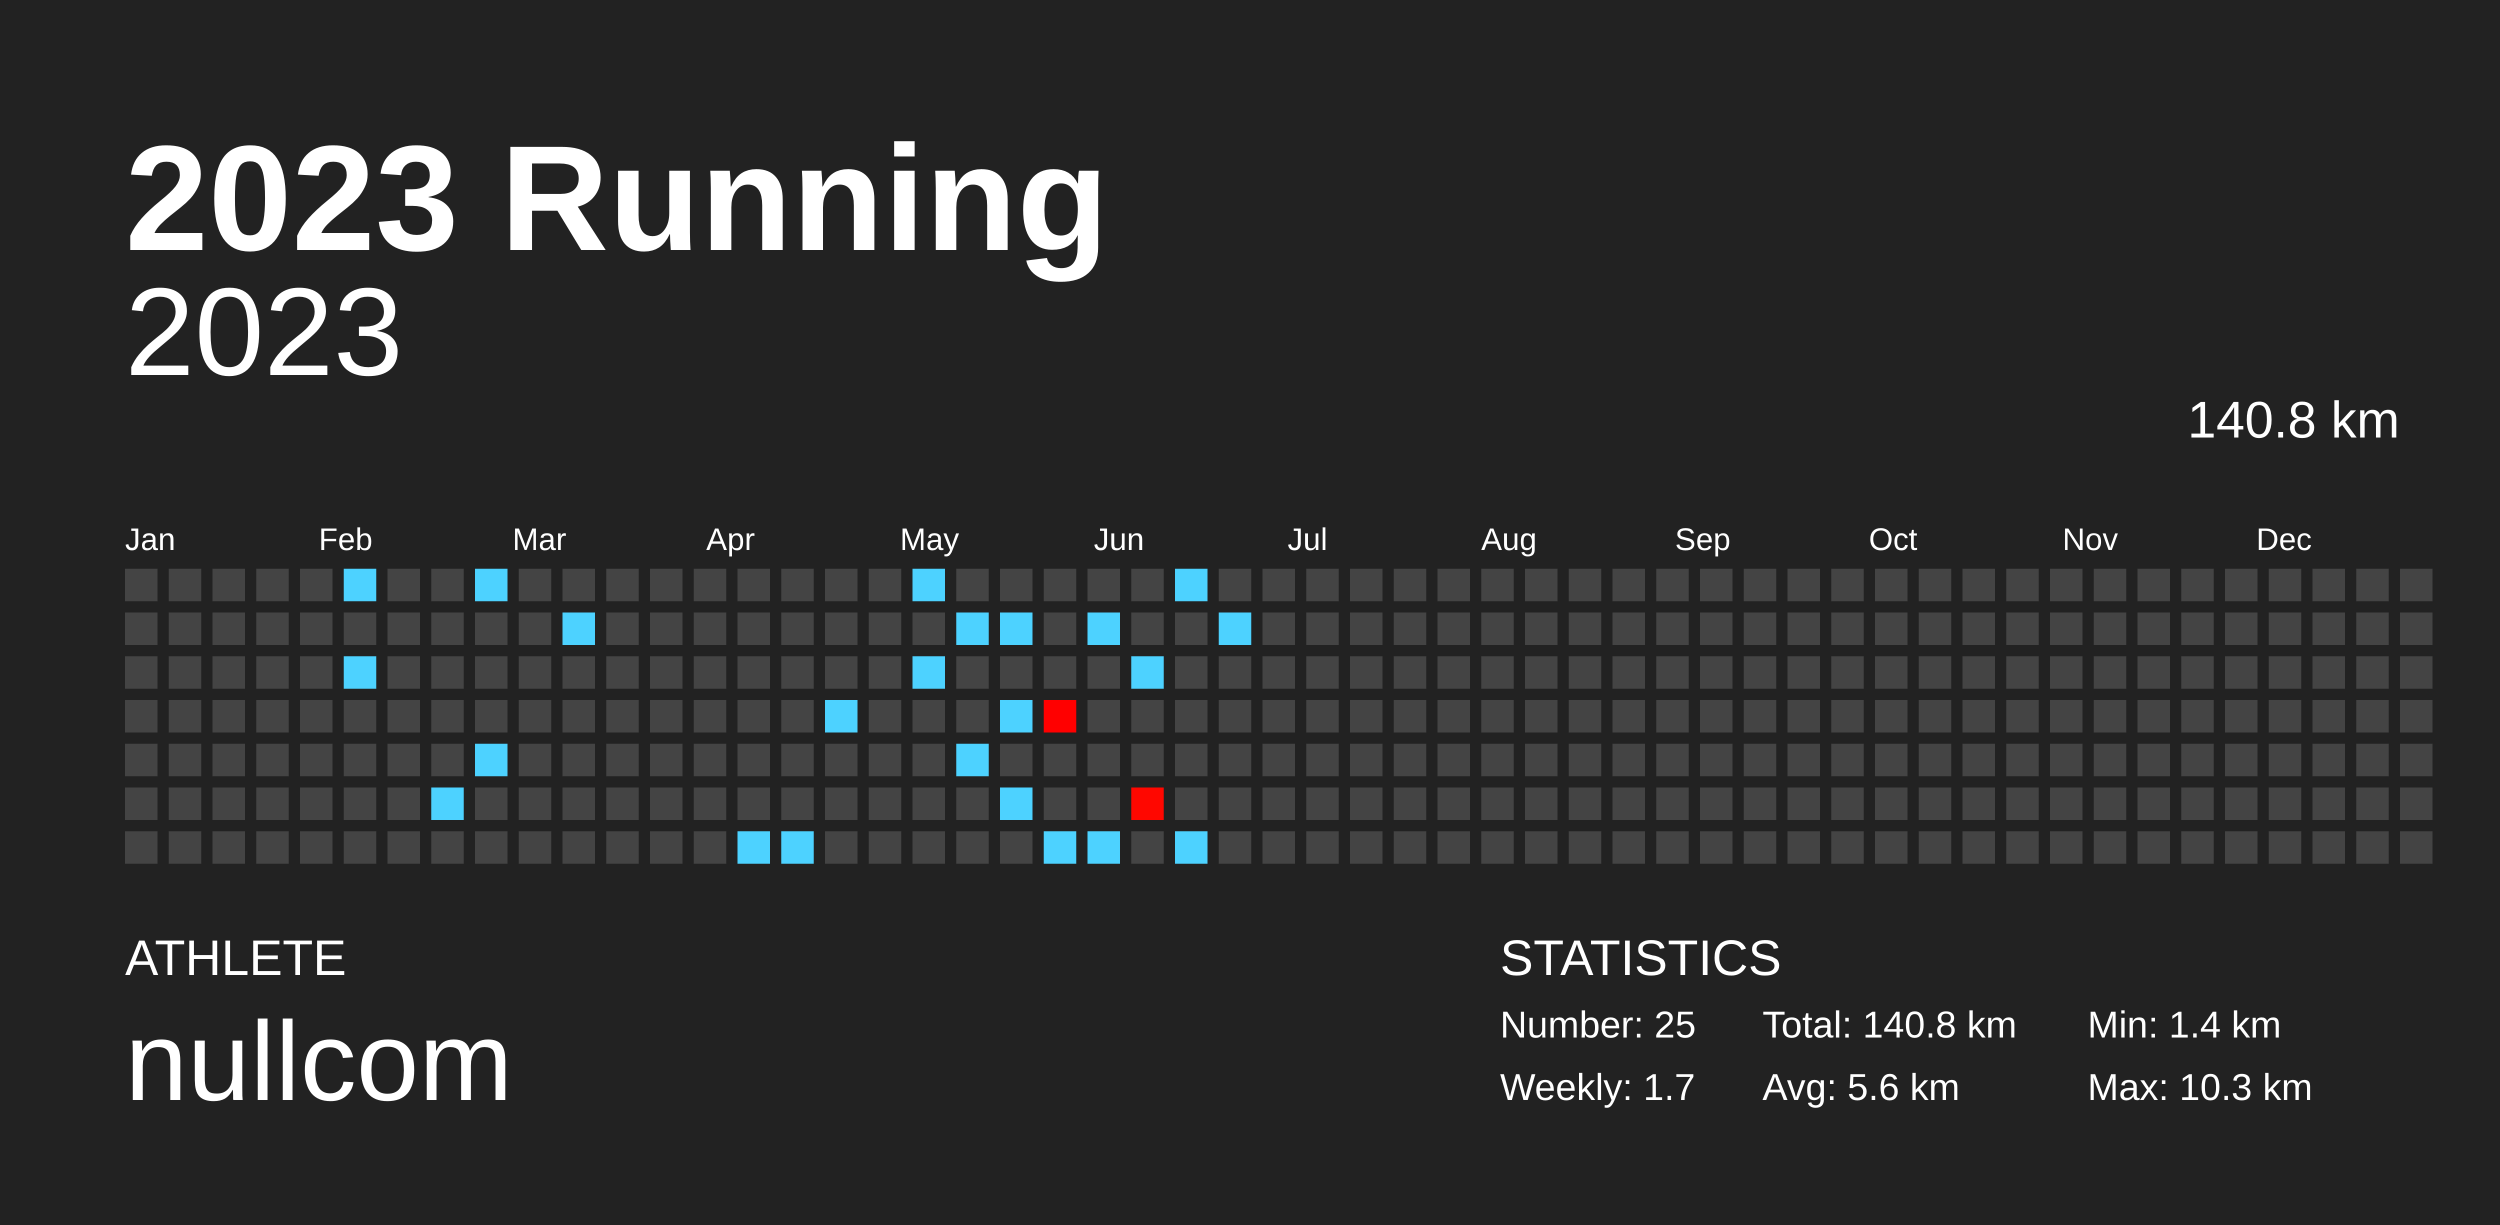
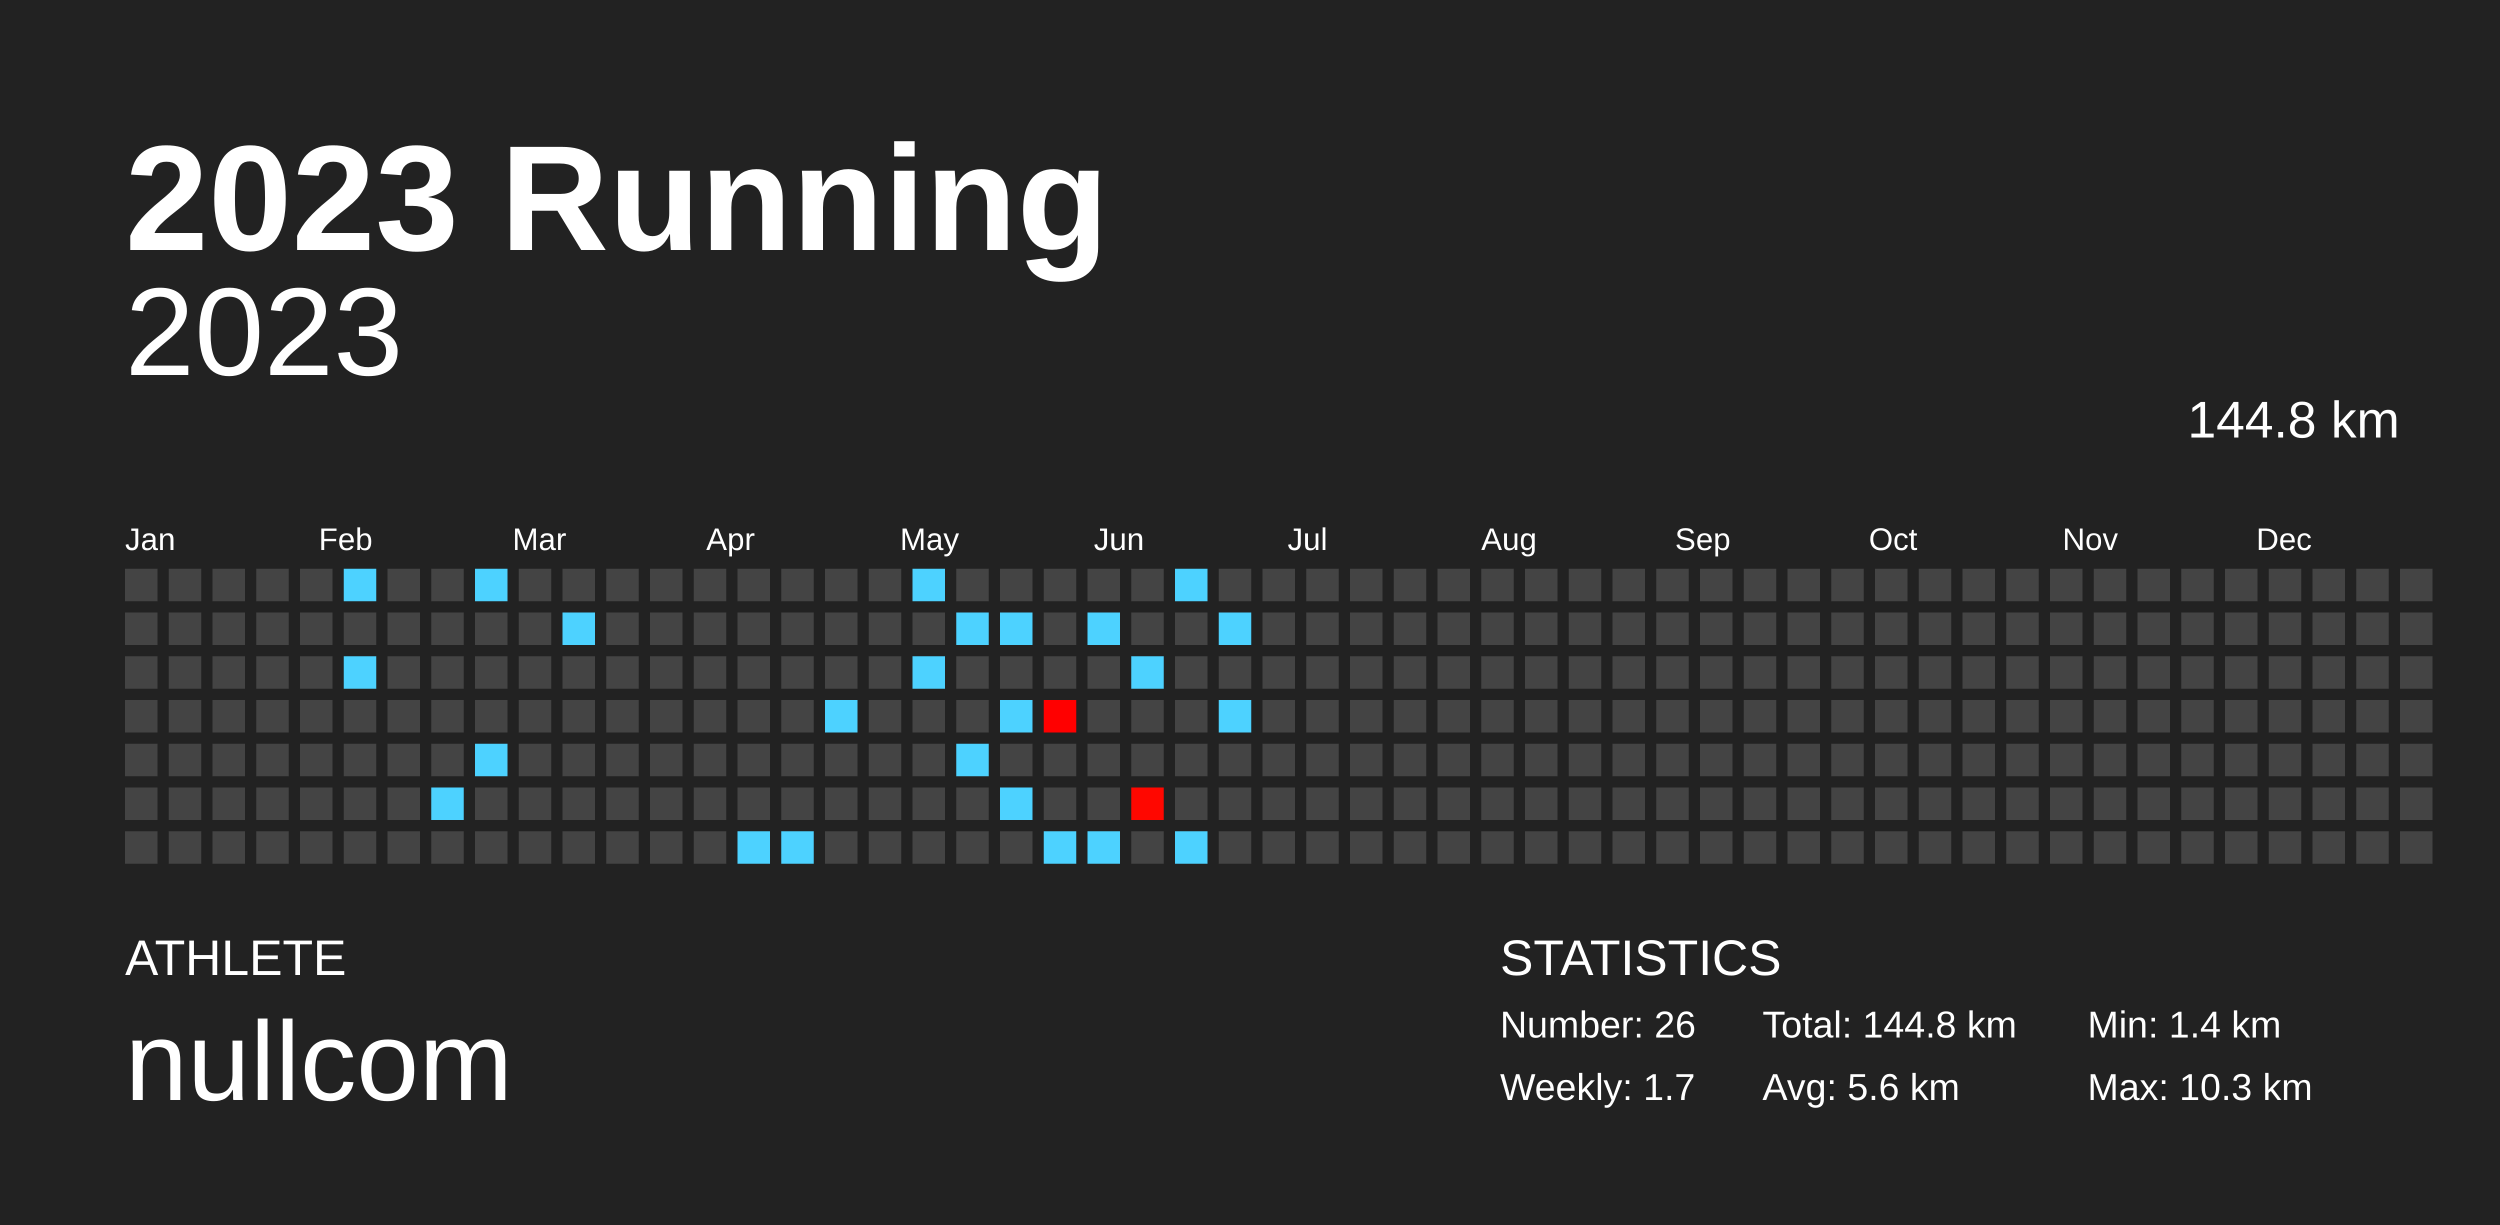
<svg xmlns="http://www.w3.org/2000/svg" baseProfile="full" height="98mm" version="1.1" viewBox="0,0,200,98" width="200mm">
  <defs />
  <rect fill="#222222" height="98" width="200" x="0" y="0" />
  <text fill="#FFFFFF" style="font-size:12px; font-family:Arial; font-weight:bold;" x="10" y="20">2023 Running</text>
  <text fill="#FFFFFF" style="font-size:4px; font-family:Arial" x="10" y="78">ATHLETE</text>
  <text fill="#FFFFFF" style="font-size:9px; font-family:Arial" x="10" y="88">nullcom</text>
  <text fill="#FFFFFF" style="font-size:4px; font-family:Arial" x="120" y="78">STATISTICS</text>
-   <text fill="#FFFFFF" style="font-size:3px; font-family:Arial" x="120" y="83">Number: 25</text>
+   <text fill="#FFFFFF" style="font-size:3px; font-family:Arial" x="120" y="83">Number: 26</text>
  <text fill="#FFFFFF" style="font-size:3px; font-family:Arial" x="120" y="88">Weekly: 1.7</text>
-   <text fill="#FFFFFF" style="font-size:3px; font-family:Arial" x="141" y="83">Total: 140.8 km</text>
+   <text fill="#FFFFFF" style="font-size:3px; font-family:Arial" x="141" y="83">Total: 144.8 km</text>
  <text fill="#FFFFFF" style="font-size:3px; font-family:Arial" x="141" y="88">Avg: 5.6 km</text>
  <text fill="#FFFFFF" style="font-size:3px; font-family:Arial" x="167" y="83">Min: 1.4 km</text>
  <text fill="#FFFFFF" style="font-size:3px; font-family:Arial" x="167" y="88">Max: 10.3 km</text>
  <text alignment-baseline="hanging" fill="#FFFFFF" style="font-size:10.0px; font-family:Arial;" x="10" y="30">2023</text>
-   <text alignment-baseline="hanging" fill="#FFFFFF" style="font-size:4.125px; font-family:Arial;" x="175" y="35">140.8 km</text>
+   <text alignment-baseline="hanging" fill="#FFFFFF" style="font-size:4.125px; font-family:Arial;" x="175" y="35">144.8 km</text>
  <text fill="#FFFFFF" style="font-size:2.5px; font-family:Arial" x="10.0" y="44">Jan</text>
  <text fill="#FFFFFF" style="font-size:2.5px; font-family:Arial" x="25.5" y="44">Feb</text>
  <text fill="#FFFFFF" style="font-size:2.5px; font-family:Arial" x="41.0" y="44">Mar</text>
  <text fill="#FFFFFF" style="font-size:2.5px; font-family:Arial" x="56.5" y="44">Apr</text>
  <text fill="#FFFFFF" style="font-size:2.5px; font-family:Arial" x="72.0" y="44">May</text>
  <text fill="#FFFFFF" style="font-size:2.5px; font-family:Arial" x="87.5" y="44">Jun</text>
  <text fill="#FFFFFF" style="font-size:2.5px; font-family:Arial" x="103.0" y="44">Jul</text>
  <text fill="#FFFFFF" style="font-size:2.5px; font-family:Arial" x="118.5" y="44">Aug</text>
  <text fill="#FFFFFF" style="font-size:2.5px; font-family:Arial" x="134.0" y="44">Sep</text>
  <text fill="#FFFFFF" style="font-size:2.5px; font-family:Arial" x="149.5" y="44">Oct</text>
  <text fill="#FFFFFF" style="font-size:2.5px; font-family:Arial" x="165.0" y="44">Nov</text>
  <text fill="#FFFFFF" style="font-size:2.5px; font-family:Arial" x="180.5" y="44">Dec</text>
  <rect fill="#444444" height="2.6" width="2.6" x="10.0" y="45.5" />
  <rect fill="#444444" height="2.6" width="2.6" x="10.0" y="49.0" />
  <rect fill="#444444" height="2.6" width="2.6" x="10.0" y="52.5" />
  <rect fill="#444444" height="2.6" width="2.6" x="10.0" y="56.0" />
  <rect fill="#444444" height="2.6" width="2.6" x="10.0" y="59.5" />
  <rect fill="#444444" height="2.6" width="2.6" x="10.0" y="63.0" />
  <rect fill="#444444" height="2.6" width="2.6" x="10.0" y="66.5" />
  <rect fill="#444444" height="2.6" width="2.6" x="13.5" y="45.5" />
  <rect fill="#444444" height="2.6" width="2.6" x="13.5" y="49.0" />
  <rect fill="#444444" height="2.6" width="2.6" x="13.5" y="52.5" />
  <rect fill="#444444" height="2.6" width="2.6" x="13.5" y="56.0" />
  <rect fill="#444444" height="2.6" width="2.6" x="13.5" y="59.5" />
  <rect fill="#444444" height="2.6" width="2.6" x="13.5" y="63.0" />
  <rect fill="#444444" height="2.6" width="2.6" x="13.5" y="66.5" />
  <rect fill="#444444" height="2.6" width="2.6" x="17.0" y="45.5" />
  <rect fill="#444444" height="2.6" width="2.6" x="17.0" y="49.0" />
  <rect fill="#444444" height="2.6" width="2.6" x="17.0" y="52.5" />
  <rect fill="#444444" height="2.6" width="2.6" x="17.0" y="56.0" />
  <rect fill="#444444" height="2.6" width="2.6" x="17.0" y="59.5" />
  <rect fill="#444444" height="2.6" width="2.6" x="17.0" y="63.0" />
  <rect fill="#444444" height="2.6" width="2.6" x="17.0" y="66.5" />
  <rect fill="#444444" height="2.6" width="2.6" x="20.5" y="45.5" />
  <rect fill="#444444" height="2.6" width="2.6" x="20.5" y="49.0" />
  <rect fill="#444444" height="2.6" width="2.6" x="20.5" y="52.5" />
  <rect fill="#444444" height="2.6" width="2.6" x="20.5" y="56.0" />
  <rect fill="#444444" height="2.6" width="2.6" x="20.5" y="59.5" />
  <rect fill="#444444" height="2.6" width="2.6" x="20.5" y="63.0" />
  <rect fill="#444444" height="2.6" width="2.6" x="20.5" y="66.5" />
  <rect fill="#444444" height="2.6" width="2.6" x="24.0" y="45.5" />
  <rect fill="#444444" height="2.6" width="2.6" x="24.0" y="49.0" />
  <rect fill="#444444" height="2.6" width="2.6" x="24.0" y="52.5" />
  <rect fill="#444444" height="2.6" width="2.6" x="24.0" y="56.0" />
  <rect fill="#444444" height="2.6" width="2.6" x="24.0" y="59.5" />
  <rect fill="#444444" height="2.6" width="2.6" x="24.0" y="63.0" />
  <rect fill="#444444" height="2.6" width="2.6" x="24.0" y="66.5" />
  <rect fill="#4dd2ff" height="2.6" width="2.6" x="27.5" y="45.5" />
  <rect fill="#444444" height="2.6" width="2.6" x="27.5" y="49.0" />
  <rect fill="#4dd2ff" height="2.6" width="2.6" x="27.5" y="52.5" />
  <rect fill="#444444" height="2.6" width="2.6" x="27.5" y="56.0" />
  <rect fill="#444444" height="2.6" width="2.6" x="27.5" y="59.5" />
  <rect fill="#444444" height="2.6" width="2.6" x="27.5" y="63.0" />
  <rect fill="#444444" height="2.6" width="2.6" x="27.5" y="66.5" />
  <rect fill="#444444" height="2.6" width="2.6" x="31.0" y="45.5" />
  <rect fill="#444444" height="2.6" width="2.6" x="31.0" y="49.0" />
  <rect fill="#444444" height="2.6" width="2.6" x="31.0" y="52.5" />
  <rect fill="#444444" height="2.6" width="2.6" x="31.0" y="56.0" />
  <rect fill="#444444" height="2.6" width="2.6" x="31.0" y="59.5" />
  <rect fill="#444444" height="2.6" width="2.6" x="31.0" y="63.0" />
  <rect fill="#444444" height="2.6" width="2.6" x="31.0" y="66.5" />
  <rect fill="#444444" height="2.6" width="2.6" x="34.5" y="45.5" />
  <rect fill="#444444" height="2.6" width="2.6" x="34.5" y="49.0" />
  <rect fill="#444444" height="2.6" width="2.6" x="34.5" y="52.5" />
  <rect fill="#444444" height="2.6" width="2.6" x="34.5" y="56.0" />
  <rect fill="#444444" height="2.6" width="2.6" x="34.5" y="59.5" />
  <rect fill="#4dd2ff" height="2.6" width="2.6" x="34.5" y="63.0" />
  <rect fill="#444444" height="2.6" width="2.6" x="34.5" y="66.5" />
  <rect fill="#4dd2ff" height="2.6" width="2.6" x="38.0" y="45.5" />
  <rect fill="#444444" height="2.6" width="2.6" x="38.0" y="49.0" />
  <rect fill="#444444" height="2.6" width="2.6" x="38.0" y="52.5" />
  <rect fill="#444444" height="2.6" width="2.6" x="38.0" y="56.0" />
  <rect fill="#4dd2ff" height="2.6" width="2.6" x="38.0" y="59.5" />
  <rect fill="#444444" height="2.6" width="2.6" x="38.0" y="63.0" />
  <rect fill="#444444" height="2.6" width="2.6" x="38.0" y="66.5" />
  <rect fill="#444444" height="2.6" width="2.6" x="41.5" y="45.5" />
  <rect fill="#444444" height="2.6" width="2.6" x="41.5" y="49.0" />
  <rect fill="#444444" height="2.6" width="2.6" x="41.5" y="52.5" />
  <rect fill="#444444" height="2.6" width="2.6" x="41.5" y="56.0" />
  <rect fill="#444444" height="2.6" width="2.6" x="41.5" y="59.5" />
  <rect fill="#444444" height="2.6" width="2.6" x="41.5" y="63.0" />
  <rect fill="#444444" height="2.6" width="2.6" x="41.5" y="66.5" />
  <rect fill="#444444" height="2.6" width="2.6" x="45.0" y="45.5" />
  <rect fill="#4dd2ff" height="2.6" width="2.6" x="45.0" y="49.0" />
  <rect fill="#444444" height="2.6" width="2.6" x="45.0" y="52.5" />
  <rect fill="#444444" height="2.6" width="2.6" x="45.0" y="56.0" />
  <rect fill="#444444" height="2.6" width="2.6" x="45.0" y="59.5" />
  <rect fill="#444444" height="2.6" width="2.6" x="45.0" y="63.0" />
  <rect fill="#444444" height="2.6" width="2.6" x="45.0" y="66.5" />
  <rect fill="#444444" height="2.6" width="2.6" x="48.5" y="45.5" />
  <rect fill="#444444" height="2.6" width="2.6" x="48.5" y="49.0" />
  <rect fill="#444444" height="2.6" width="2.6" x="48.5" y="52.5" />
  <rect fill="#444444" height="2.6" width="2.6" x="48.5" y="56.0" />
  <rect fill="#444444" height="2.6" width="2.6" x="48.5" y="59.5" />
  <rect fill="#444444" height="2.6" width="2.6" x="48.5" y="63.0" />
  <rect fill="#444444" height="2.6" width="2.6" x="48.5" y="66.5" />
  <rect fill="#444444" height="2.6" width="2.6" x="52.0" y="45.5" />
  <rect fill="#444444" height="2.6" width="2.6" x="52.0" y="49.0" />
  <rect fill="#444444" height="2.6" width="2.6" x="52.0" y="52.5" />
  <rect fill="#444444" height="2.6" width="2.6" x="52.0" y="56.0" />
  <rect fill="#444444" height="2.6" width="2.6" x="52.0" y="59.5" />
  <rect fill="#444444" height="2.6" width="2.6" x="52.0" y="63.0" />
  <rect fill="#444444" height="2.6" width="2.6" x="52.0" y="66.5" />
  <rect fill="#444444" height="2.6" width="2.6" x="55.5" y="45.5" />
  <rect fill="#444444" height="2.6" width="2.6" x="55.5" y="49.0" />
  <rect fill="#444444" height="2.6" width="2.6" x="55.5" y="52.5" />
  <rect fill="#444444" height="2.6" width="2.6" x="55.5" y="56.0" />
  <rect fill="#444444" height="2.6" width="2.6" x="55.5" y="59.5" />
  <rect fill="#444444" height="2.6" width="2.6" x="55.5" y="63.0" />
  <rect fill="#444444" height="2.6" width="2.6" x="55.5" y="66.5" />
  <rect fill="#444444" height="2.6" width="2.6" x="59.0" y="45.5" />
  <rect fill="#444444" height="2.6" width="2.6" x="59.0" y="49.0" />
  <rect fill="#444444" height="2.6" width="2.6" x="59.0" y="52.5" />
  <rect fill="#444444" height="2.6" width="2.6" x="59.0" y="56.0" />
  <rect fill="#444444" height="2.6" width="2.6" x="59.0" y="59.5" />
  <rect fill="#444444" height="2.6" width="2.6" x="59.0" y="63.0" />
  <rect fill="#4dd2ff" height="2.6" width="2.6" x="59.0" y="66.5" />
  <rect fill="#444444" height="2.6" width="2.6" x="62.5" y="45.5" />
  <rect fill="#444444" height="2.6" width="2.6" x="62.5" y="49.0" />
  <rect fill="#444444" height="2.6" width="2.6" x="62.5" y="52.5" />
  <rect fill="#444444" height="2.6" width="2.6" x="62.5" y="56.0" />
  <rect fill="#444444" height="2.6" width="2.6" x="62.5" y="59.5" />
  <rect fill="#444444" height="2.6" width="2.6" x="62.5" y="63.0" />
  <rect fill="#4dd2ff" height="2.6" width="2.6" x="62.5" y="66.5" />
  <rect fill="#444444" height="2.6" width="2.6" x="66.0" y="45.5" />
  <rect fill="#444444" height="2.6" width="2.6" x="66.0" y="49.0" />
  <rect fill="#444444" height="2.6" width="2.6" x="66.0" y="52.5" />
  <rect fill="#4dd2ff" height="2.6" width="2.6" x="66.0" y="56.0" />
  <rect fill="#444444" height="2.6" width="2.6" x="66.0" y="59.5" />
  <rect fill="#444444" height="2.6" width="2.6" x="66.0" y="63.0" />
  <rect fill="#444444" height="2.6" width="2.6" x="66.0" y="66.5" />
  <rect fill="#444444" height="2.6" width="2.6" x="69.5" y="45.5" />
  <rect fill="#444444" height="2.6" width="2.6" x="69.5" y="49.0" />
  <rect fill="#444444" height="2.6" width="2.6" x="69.5" y="52.5" />
  <rect fill="#444444" height="2.6" width="2.6" x="69.5" y="56.0" />
  <rect fill="#444444" height="2.6" width="2.6" x="69.5" y="59.5" />
  <rect fill="#444444" height="2.6" width="2.6" x="69.5" y="63.0" />
  <rect fill="#444444" height="2.6" width="2.6" x="69.5" y="66.5" />
  <rect fill="#4dd2ff" height="2.6" width="2.6" x="73.0" y="45.5" />
  <rect fill="#444444" height="2.6" width="2.6" x="73.0" y="49.0" />
  <rect fill="#4dd2ff" height="2.6" width="2.6" x="73.0" y="52.5" />
  <rect fill="#444444" height="2.6" width="2.6" x="73.0" y="56.0" />
  <rect fill="#444444" height="2.6" width="2.6" x="73.0" y="59.5" />
  <rect fill="#444444" height="2.6" width="2.6" x="73.0" y="63.0" />
  <rect fill="#444444" height="2.6" width="2.6" x="73.0" y="66.5" />
  <rect fill="#444444" height="2.6" width="2.6" x="76.5" y="45.5" />
  <rect fill="#4dd2ff" height="2.6" width="2.6" x="76.5" y="49.0" />
  <rect fill="#444444" height="2.6" width="2.6" x="76.5" y="52.5" />
  <rect fill="#444444" height="2.6" width="2.6" x="76.5" y="56.0" />
  <rect fill="#4dd2ff" height="2.6" width="2.6" x="76.5" y="59.5" />
  <rect fill="#444444" height="2.6" width="2.6" x="76.5" y="63.0" />
  <rect fill="#444444" height="2.6" width="2.6" x="76.5" y="66.5" />
  <rect fill="#444444" height="2.6" width="2.6" x="80.0" y="45.5" />
  <rect fill="#4dd2ff" height="2.6" width="2.6" x="80.0" y="49.0" />
  <rect fill="#444444" height="2.6" width="2.6" x="80.0" y="52.5" />
  <rect fill="#4dd2ff" height="2.6" width="2.6" x="80.0" y="56.0" />
  <rect fill="#444444" height="2.6" width="2.6" x="80.0" y="59.5" />
  <rect fill="#4dd2ff" height="2.6" width="2.6" x="80.0" y="63.0" />
  <rect fill="#444444" height="2.6" width="2.6" x="80.0" y="66.5" />
  <rect fill="#444444" height="2.6" width="2.6" x="83.5" y="45.5" />
  <rect fill="#444444" height="2.6" width="2.6" x="83.5" y="49.0" />
  <rect fill="#444444" height="2.6" width="2.6" x="83.5" y="52.5" />
  <rect fill="#ff0000" height="2.6" width="2.6" x="83.5" y="56.0" />
  <rect fill="#444444" height="2.6" width="2.6" x="83.5" y="59.5" />
  <rect fill="#444444" height="2.6" width="2.6" x="83.5" y="63.0" />
  <rect fill="#4dd2ff" height="2.6" width="2.6" x="83.5" y="66.5" />
  <rect fill="#444444" height="2.6" width="2.6" x="87.0" y="45.5" />
  <rect fill="#4dd2ff" height="2.6" width="2.6" x="87.0" y="49.0" />
  <rect fill="#444444" height="2.6" width="2.6" x="87.0" y="52.5" />
  <rect fill="#444444" height="2.6" width="2.6" x="87.0" y="56.0" />
  <rect fill="#444444" height="2.6" width="2.6" x="87.0" y="59.5" />
  <rect fill="#444444" height="2.6" width="2.6" x="87.0" y="63.0" />
  <rect fill="#4dd2ff" height="2.6" width="2.6" x="87.0" y="66.5" />
  <rect fill="#444444" height="2.6" width="2.6" x="90.5" y="45.5" />
  <rect fill="#444444" height="2.6" width="2.6" x="90.5" y="49.0" />
  <rect fill="#4dd2ff" height="2.6" width="2.6" x="90.5" y="52.5" />
  <rect fill="#444444" height="2.6" width="2.6" x="90.5" y="56.0" />
  <rect fill="#444444" height="2.6" width="2.6" x="90.5" y="59.5" />
  <rect fill="#ff0700" height="2.6" width="2.6" x="90.5" y="63.0" />
  <rect fill="#444444" height="2.6" width="2.6" x="90.5" y="66.5" />
  <rect fill="#4dd2ff" height="2.6" width="2.6" x="94.0" y="45.5" />
  <rect fill="#444444" height="2.6" width="2.6" x="94.0" y="49.0" />
  <rect fill="#444444" height="2.6" width="2.6" x="94.0" y="52.5" />
  <rect fill="#444444" height="2.6" width="2.6" x="94.0" y="56.0" />
  <rect fill="#444444" height="2.6" width="2.6" x="94.0" y="59.5" />
  <rect fill="#444444" height="2.6" width="2.6" x="94.0" y="63.0" />
  <rect fill="#4dd2ff" height="2.6" width="2.6" x="94.0" y="66.5" />
  <rect fill="#444444" height="2.6" width="2.6" x="97.5" y="45.5" />
  <rect fill="#4dd2ff" height="2.6" width="2.6" x="97.5" y="49.0" />
  <rect fill="#444444" height="2.6" width="2.6" x="97.5" y="52.5" />
-   <rect fill="#444444" height="2.6" width="2.6" x="97.5" y="56.0" />
+   <rect fill="#4dd2ff" height="2.6" width="2.6" x="97.5" y="56.0" />
  <rect fill="#444444" height="2.6" width="2.6" x="97.5" y="59.5" />
  <rect fill="#444444" height="2.6" width="2.6" x="97.5" y="63.0" />
  <rect fill="#444444" height="2.6" width="2.6" x="97.5" y="66.5" />
  <rect fill="#444444" height="2.6" width="2.6" x="101.0" y="45.5" />
  <rect fill="#444444" height="2.6" width="2.6" x="101.0" y="49.0" />
  <rect fill="#444444" height="2.6" width="2.6" x="101.0" y="52.5" />
  <rect fill="#444444" height="2.6" width="2.6" x="101.0" y="56.0" />
  <rect fill="#444444" height="2.6" width="2.6" x="101.0" y="59.5" />
  <rect fill="#444444" height="2.6" width="2.6" x="101.0" y="63.0" />
  <rect fill="#444444" height="2.6" width="2.6" x="101.0" y="66.5" />
  <rect fill="#444444" height="2.6" width="2.6" x="104.5" y="45.5" />
  <rect fill="#444444" height="2.6" width="2.6" x="104.5" y="49.0" />
  <rect fill="#444444" height="2.6" width="2.6" x="104.5" y="52.5" />
  <rect fill="#444444" height="2.6" width="2.6" x="104.5" y="56.0" />
  <rect fill="#444444" height="2.6" width="2.6" x="104.5" y="59.5" />
  <rect fill="#444444" height="2.6" width="2.6" x="104.5" y="63.0" />
  <rect fill="#444444" height="2.6" width="2.6" x="104.5" y="66.5" />
  <rect fill="#444444" height="2.6" width="2.6" x="108.0" y="45.5" />
  <rect fill="#444444" height="2.6" width="2.6" x="108.0" y="49.0" />
  <rect fill="#444444" height="2.6" width="2.6" x="108.0" y="52.5" />
  <rect fill="#444444" height="2.6" width="2.6" x="108.0" y="56.0" />
  <rect fill="#444444" height="2.6" width="2.6" x="108.0" y="59.5" />
  <rect fill="#444444" height="2.6" width="2.6" x="108.0" y="63.0" />
  <rect fill="#444444" height="2.6" width="2.6" x="108.0" y="66.5" />
  <rect fill="#444444" height="2.6" width="2.6" x="111.5" y="45.5" />
  <rect fill="#444444" height="2.6" width="2.6" x="111.5" y="49.0" />
  <rect fill="#444444" height="2.6" width="2.6" x="111.5" y="52.5" />
  <rect fill="#444444" height="2.6" width="2.6" x="111.5" y="56.0" />
  <rect fill="#444444" height="2.6" width="2.6" x="111.5" y="59.5" />
  <rect fill="#444444" height="2.6" width="2.6" x="111.5" y="63.0" />
  <rect fill="#444444" height="2.6" width="2.6" x="111.5" y="66.5" />
  <rect fill="#444444" height="2.6" width="2.6" x="115.0" y="45.5" />
  <rect fill="#444444" height="2.6" width="2.6" x="115.0" y="49.0" />
  <rect fill="#444444" height="2.6" width="2.6" x="115.0" y="52.5" />
  <rect fill="#444444" height="2.6" width="2.6" x="115.0" y="56.0" />
  <rect fill="#444444" height="2.6" width="2.6" x="115.0" y="59.5" />
  <rect fill="#444444" height="2.6" width="2.6" x="115.0" y="63.0" />
  <rect fill="#444444" height="2.6" width="2.6" x="115.0" y="66.5" />
  <rect fill="#444444" height="2.6" width="2.6" x="118.5" y="45.5" />
  <rect fill="#444444" height="2.6" width="2.6" x="118.5" y="49.0" />
  <rect fill="#444444" height="2.6" width="2.6" x="118.5" y="52.5" />
  <rect fill="#444444" height="2.6" width="2.6" x="118.5" y="56.0" />
  <rect fill="#444444" height="2.6" width="2.6" x="118.5" y="59.5" />
  <rect fill="#444444" height="2.6" width="2.6" x="118.5" y="63.0" />
  <rect fill="#444444" height="2.6" width="2.6" x="118.5" y="66.5" />
  <rect fill="#444444" height="2.6" width="2.6" x="122.0" y="45.5" />
  <rect fill="#444444" height="2.6" width="2.6" x="122.0" y="49.0" />
  <rect fill="#444444" height="2.6" width="2.6" x="122.0" y="52.5" />
  <rect fill="#444444" height="2.6" width="2.6" x="122.0" y="56.0" />
  <rect fill="#444444" height="2.6" width="2.6" x="122.0" y="59.5" />
  <rect fill="#444444" height="2.6" width="2.6" x="122.0" y="63.0" />
  <rect fill="#444444" height="2.6" width="2.6" x="122.0" y="66.5" />
  <rect fill="#444444" height="2.6" width="2.6" x="125.5" y="45.5" />
  <rect fill="#444444" height="2.6" width="2.6" x="125.5" y="49.0" />
  <rect fill="#444444" height="2.6" width="2.6" x="125.5" y="52.5" />
  <rect fill="#444444" height="2.6" width="2.6" x="125.5" y="56.0" />
  <rect fill="#444444" height="2.6" width="2.6" x="125.5" y="59.5" />
  <rect fill="#444444" height="2.6" width="2.6" x="125.5" y="63.0" />
  <rect fill="#444444" height="2.6" width="2.6" x="125.5" y="66.5" />
  <rect fill="#444444" height="2.6" width="2.6" x="129.0" y="45.5" />
  <rect fill="#444444" height="2.6" width="2.6" x="129.0" y="49.0" />
  <rect fill="#444444" height="2.6" width="2.6" x="129.0" y="52.5" />
  <rect fill="#444444" height="2.6" width="2.6" x="129.0" y="56.0" />
  <rect fill="#444444" height="2.6" width="2.6" x="129.0" y="59.5" />
  <rect fill="#444444" height="2.6" width="2.6" x="129.0" y="63.0" />
  <rect fill="#444444" height="2.6" width="2.6" x="129.0" y="66.5" />
  <rect fill="#444444" height="2.6" width="2.6" x="132.5" y="45.5" />
  <rect fill="#444444" height="2.6" width="2.6" x="132.5" y="49.0" />
  <rect fill="#444444" height="2.6" width="2.6" x="132.5" y="52.5" />
  <rect fill="#444444" height="2.6" width="2.6" x="132.5" y="56.0" />
  <rect fill="#444444" height="2.6" width="2.6" x="132.5" y="59.5" />
  <rect fill="#444444" height="2.6" width="2.6" x="132.5" y="63.0" />
  <rect fill="#444444" height="2.6" width="2.6" x="132.5" y="66.5" />
  <rect fill="#444444" height="2.6" width="2.6" x="136.0" y="45.5" />
  <rect fill="#444444" height="2.6" width="2.6" x="136.0" y="49.0" />
  <rect fill="#444444" height="2.6" width="2.6" x="136.0" y="52.5" />
  <rect fill="#444444" height="2.6" width="2.6" x="136.0" y="56.0" />
  <rect fill="#444444" height="2.6" width="2.6" x="136.0" y="59.5" />
  <rect fill="#444444" height="2.6" width="2.6" x="136.0" y="63.0" />
  <rect fill="#444444" height="2.6" width="2.6" x="136.0" y="66.5" />
  <rect fill="#444444" height="2.6" width="2.6" x="139.5" y="45.5" />
  <rect fill="#444444" height="2.6" width="2.6" x="139.5" y="49.0" />
  <rect fill="#444444" height="2.6" width="2.6" x="139.5" y="52.5" />
  <rect fill="#444444" height="2.6" width="2.6" x="139.5" y="56.0" />
  <rect fill="#444444" height="2.6" width="2.6" x="139.5" y="59.5" />
  <rect fill="#444444" height="2.6" width="2.6" x="139.5" y="63.0" />
  <rect fill="#444444" height="2.6" width="2.6" x="139.5" y="66.5" />
  <rect fill="#444444" height="2.6" width="2.6" x="143.0" y="45.5" />
  <rect fill="#444444" height="2.6" width="2.6" x="143.0" y="49.0" />
  <rect fill="#444444" height="2.6" width="2.6" x="143.0" y="52.5" />
  <rect fill="#444444" height="2.6" width="2.6" x="143.0" y="56.0" />
  <rect fill="#444444" height="2.6" width="2.6" x="143.0" y="59.5" />
  <rect fill="#444444" height="2.6" width="2.6" x="143.0" y="63.0" />
  <rect fill="#444444" height="2.6" width="2.6" x="143.0" y="66.5" />
  <rect fill="#444444" height="2.6" width="2.6" x="146.5" y="45.5" />
  <rect fill="#444444" height="2.6" width="2.6" x="146.5" y="49.0" />
  <rect fill="#444444" height="2.6" width="2.6" x="146.5" y="52.5" />
  <rect fill="#444444" height="2.6" width="2.6" x="146.5" y="56.0" />
  <rect fill="#444444" height="2.6" width="2.6" x="146.5" y="59.5" />
  <rect fill="#444444" height="2.6" width="2.6" x="146.5" y="63.0" />
  <rect fill="#444444" height="2.6" width="2.6" x="146.5" y="66.5" />
  <rect fill="#444444" height="2.6" width="2.6" x="150.0" y="45.5" />
  <rect fill="#444444" height="2.6" width="2.6" x="150.0" y="49.0" />
  <rect fill="#444444" height="2.6" width="2.6" x="150.0" y="52.5" />
  <rect fill="#444444" height="2.6" width="2.6" x="150.0" y="56.0" />
  <rect fill="#444444" height="2.6" width="2.6" x="150.0" y="59.5" />
  <rect fill="#444444" height="2.6" width="2.6" x="150.0" y="63.0" />
  <rect fill="#444444" height="2.6" width="2.6" x="150.0" y="66.5" />
  <rect fill="#444444" height="2.6" width="2.6" x="153.5" y="45.5" />
  <rect fill="#444444" height="2.6" width="2.6" x="153.5" y="49.0" />
  <rect fill="#444444" height="2.6" width="2.6" x="153.5" y="52.5" />
  <rect fill="#444444" height="2.6" width="2.6" x="153.5" y="56.0" />
  <rect fill="#444444" height="2.6" width="2.6" x="153.5" y="59.5" />
  <rect fill="#444444" height="2.6" width="2.6" x="153.5" y="63.0" />
  <rect fill="#444444" height="2.6" width="2.6" x="153.5" y="66.5" />
  <rect fill="#444444" height="2.6" width="2.6" x="157.0" y="45.5" />
  <rect fill="#444444" height="2.6" width="2.6" x="157.0" y="49.0" />
  <rect fill="#444444" height="2.6" width="2.6" x="157.0" y="52.5" />
  <rect fill="#444444" height="2.6" width="2.6" x="157.0" y="56.0" />
  <rect fill="#444444" height="2.6" width="2.6" x="157.0" y="59.5" />
  <rect fill="#444444" height="2.6" width="2.6" x="157.0" y="63.0" />
  <rect fill="#444444" height="2.6" width="2.6" x="157.0" y="66.5" />
  <rect fill="#444444" height="2.6" width="2.6" x="160.5" y="45.5" />
  <rect fill="#444444" height="2.6" width="2.6" x="160.5" y="49.0" />
  <rect fill="#444444" height="2.6" width="2.6" x="160.5" y="52.5" />
  <rect fill="#444444" height="2.6" width="2.6" x="160.5" y="56.0" />
  <rect fill="#444444" height="2.6" width="2.6" x="160.5" y="59.5" />
  <rect fill="#444444" height="2.6" width="2.6" x="160.5" y="63.0" />
  <rect fill="#444444" height="2.6" width="2.6" x="160.5" y="66.5" />
  <rect fill="#444444" height="2.6" width="2.6" x="164.0" y="45.5" />
  <rect fill="#444444" height="2.6" width="2.6" x="164.0" y="49.0" />
  <rect fill="#444444" height="2.6" width="2.6" x="164.0" y="52.5" />
  <rect fill="#444444" height="2.6" width="2.6" x="164.0" y="56.0" />
  <rect fill="#444444" height="2.6" width="2.6" x="164.0" y="59.5" />
  <rect fill="#444444" height="2.6" width="2.6" x="164.0" y="63.0" />
  <rect fill="#444444" height="2.6" width="2.6" x="164.0" y="66.5" />
  <rect fill="#444444" height="2.6" width="2.6" x="167.5" y="45.5" />
  <rect fill="#444444" height="2.6" width="2.6" x="167.5" y="49.0" />
  <rect fill="#444444" height="2.6" width="2.6" x="167.5" y="52.5" />
  <rect fill="#444444" height="2.6" width="2.6" x="167.5" y="56.0" />
  <rect fill="#444444" height="2.6" width="2.6" x="167.5" y="59.5" />
  <rect fill="#444444" height="2.6" width="2.6" x="167.5" y="63.0" />
  <rect fill="#444444" height="2.6" width="2.6" x="167.5" y="66.5" />
  <rect fill="#444444" height="2.6" width="2.6" x="171.0" y="45.5" />
  <rect fill="#444444" height="2.6" width="2.6" x="171.0" y="49.0" />
  <rect fill="#444444" height="2.6" width="2.6" x="171.0" y="52.5" />
  <rect fill="#444444" height="2.6" width="2.6" x="171.0" y="56.0" />
  <rect fill="#444444" height="2.6" width="2.6" x="171.0" y="59.5" />
  <rect fill="#444444" height="2.6" width="2.6" x="171.0" y="63.0" />
  <rect fill="#444444" height="2.6" width="2.6" x="171.0" y="66.5" />
  <rect fill="#444444" height="2.6" width="2.6" x="174.5" y="45.5" />
  <rect fill="#444444" height="2.6" width="2.6" x="174.5" y="49.0" />
  <rect fill="#444444" height="2.6" width="2.6" x="174.5" y="52.5" />
  <rect fill="#444444" height="2.6" width="2.6" x="174.5" y="56.0" />
  <rect fill="#444444" height="2.6" width="2.6" x="174.5" y="59.5" />
  <rect fill="#444444" height="2.6" width="2.6" x="174.5" y="63.0" />
  <rect fill="#444444" height="2.6" width="2.6" x="174.5" y="66.5" />
  <rect fill="#444444" height="2.6" width="2.6" x="178.0" y="45.5" />
  <rect fill="#444444" height="2.6" width="2.6" x="178.0" y="49.0" />
  <rect fill="#444444" height="2.6" width="2.6" x="178.0" y="52.5" />
  <rect fill="#444444" height="2.6" width="2.6" x="178.0" y="56.0" />
  <rect fill="#444444" height="2.6" width="2.6" x="178.0" y="59.5" />
  <rect fill="#444444" height="2.6" width="2.6" x="178.0" y="63.0" />
  <rect fill="#444444" height="2.6" width="2.6" x="178.0" y="66.5" />
  <rect fill="#444444" height="2.6" width="2.6" x="181.5" y="45.5" />
  <rect fill="#444444" height="2.6" width="2.6" x="181.5" y="49.0" />
  <rect fill="#444444" height="2.6" width="2.6" x="181.5" y="52.5" />
  <rect fill="#444444" height="2.6" width="2.6" x="181.5" y="56.0" />
  <rect fill="#444444" height="2.6" width="2.6" x="181.5" y="59.5" />
  <rect fill="#444444" height="2.6" width="2.6" x="181.5" y="63.0" />
  <rect fill="#444444" height="2.6" width="2.6" x="181.5" y="66.5" />
  <rect fill="#444444" height="2.6" width="2.6" x="185.0" y="45.5" />
  <rect fill="#444444" height="2.6" width="2.6" x="185.0" y="49.0" />
  <rect fill="#444444" height="2.6" width="2.6" x="185.0" y="52.5" />
  <rect fill="#444444" height="2.6" width="2.6" x="185.0" y="56.0" />
  <rect fill="#444444" height="2.6" width="2.6" x="185.0" y="59.5" />
  <rect fill="#444444" height="2.6" width="2.6" x="185.0" y="63.0" />
  <rect fill="#444444" height="2.6" width="2.6" x="185.0" y="66.5" />
  <rect fill="#444444" height="2.6" width="2.6" x="188.5" y="45.5" />
  <rect fill="#444444" height="2.6" width="2.6" x="188.5" y="49.0" />
  <rect fill="#444444" height="2.6" width="2.6" x="188.5" y="52.5" />
  <rect fill="#444444" height="2.6" width="2.6" x="188.5" y="56.0" />
  <rect fill="#444444" height="2.6" width="2.6" x="188.5" y="59.5" />
  <rect fill="#444444" height="2.6" width="2.6" x="188.5" y="63.0" />
  <rect fill="#444444" height="2.6" width="2.6" x="188.5" y="66.5" />
  <rect fill="#444444" height="2.6" width="2.6" x="192.0" y="45.5" />
  <rect fill="#444444" height="2.6" width="2.6" x="192.0" y="49.0" />
  <rect fill="#444444" height="2.6" width="2.6" x="192.0" y="52.5" />
  <rect fill="#444444" height="2.6" width="2.6" x="192.0" y="56.0" />
  <rect fill="#444444" height="2.6" width="2.6" x="192.0" y="59.5" />
  <rect fill="#444444" height="2.6" width="2.6" x="192.0" y="63.0" />
  <rect fill="#444444" height="2.6" width="2.6" x="192.0" y="66.5" />
</svg>
